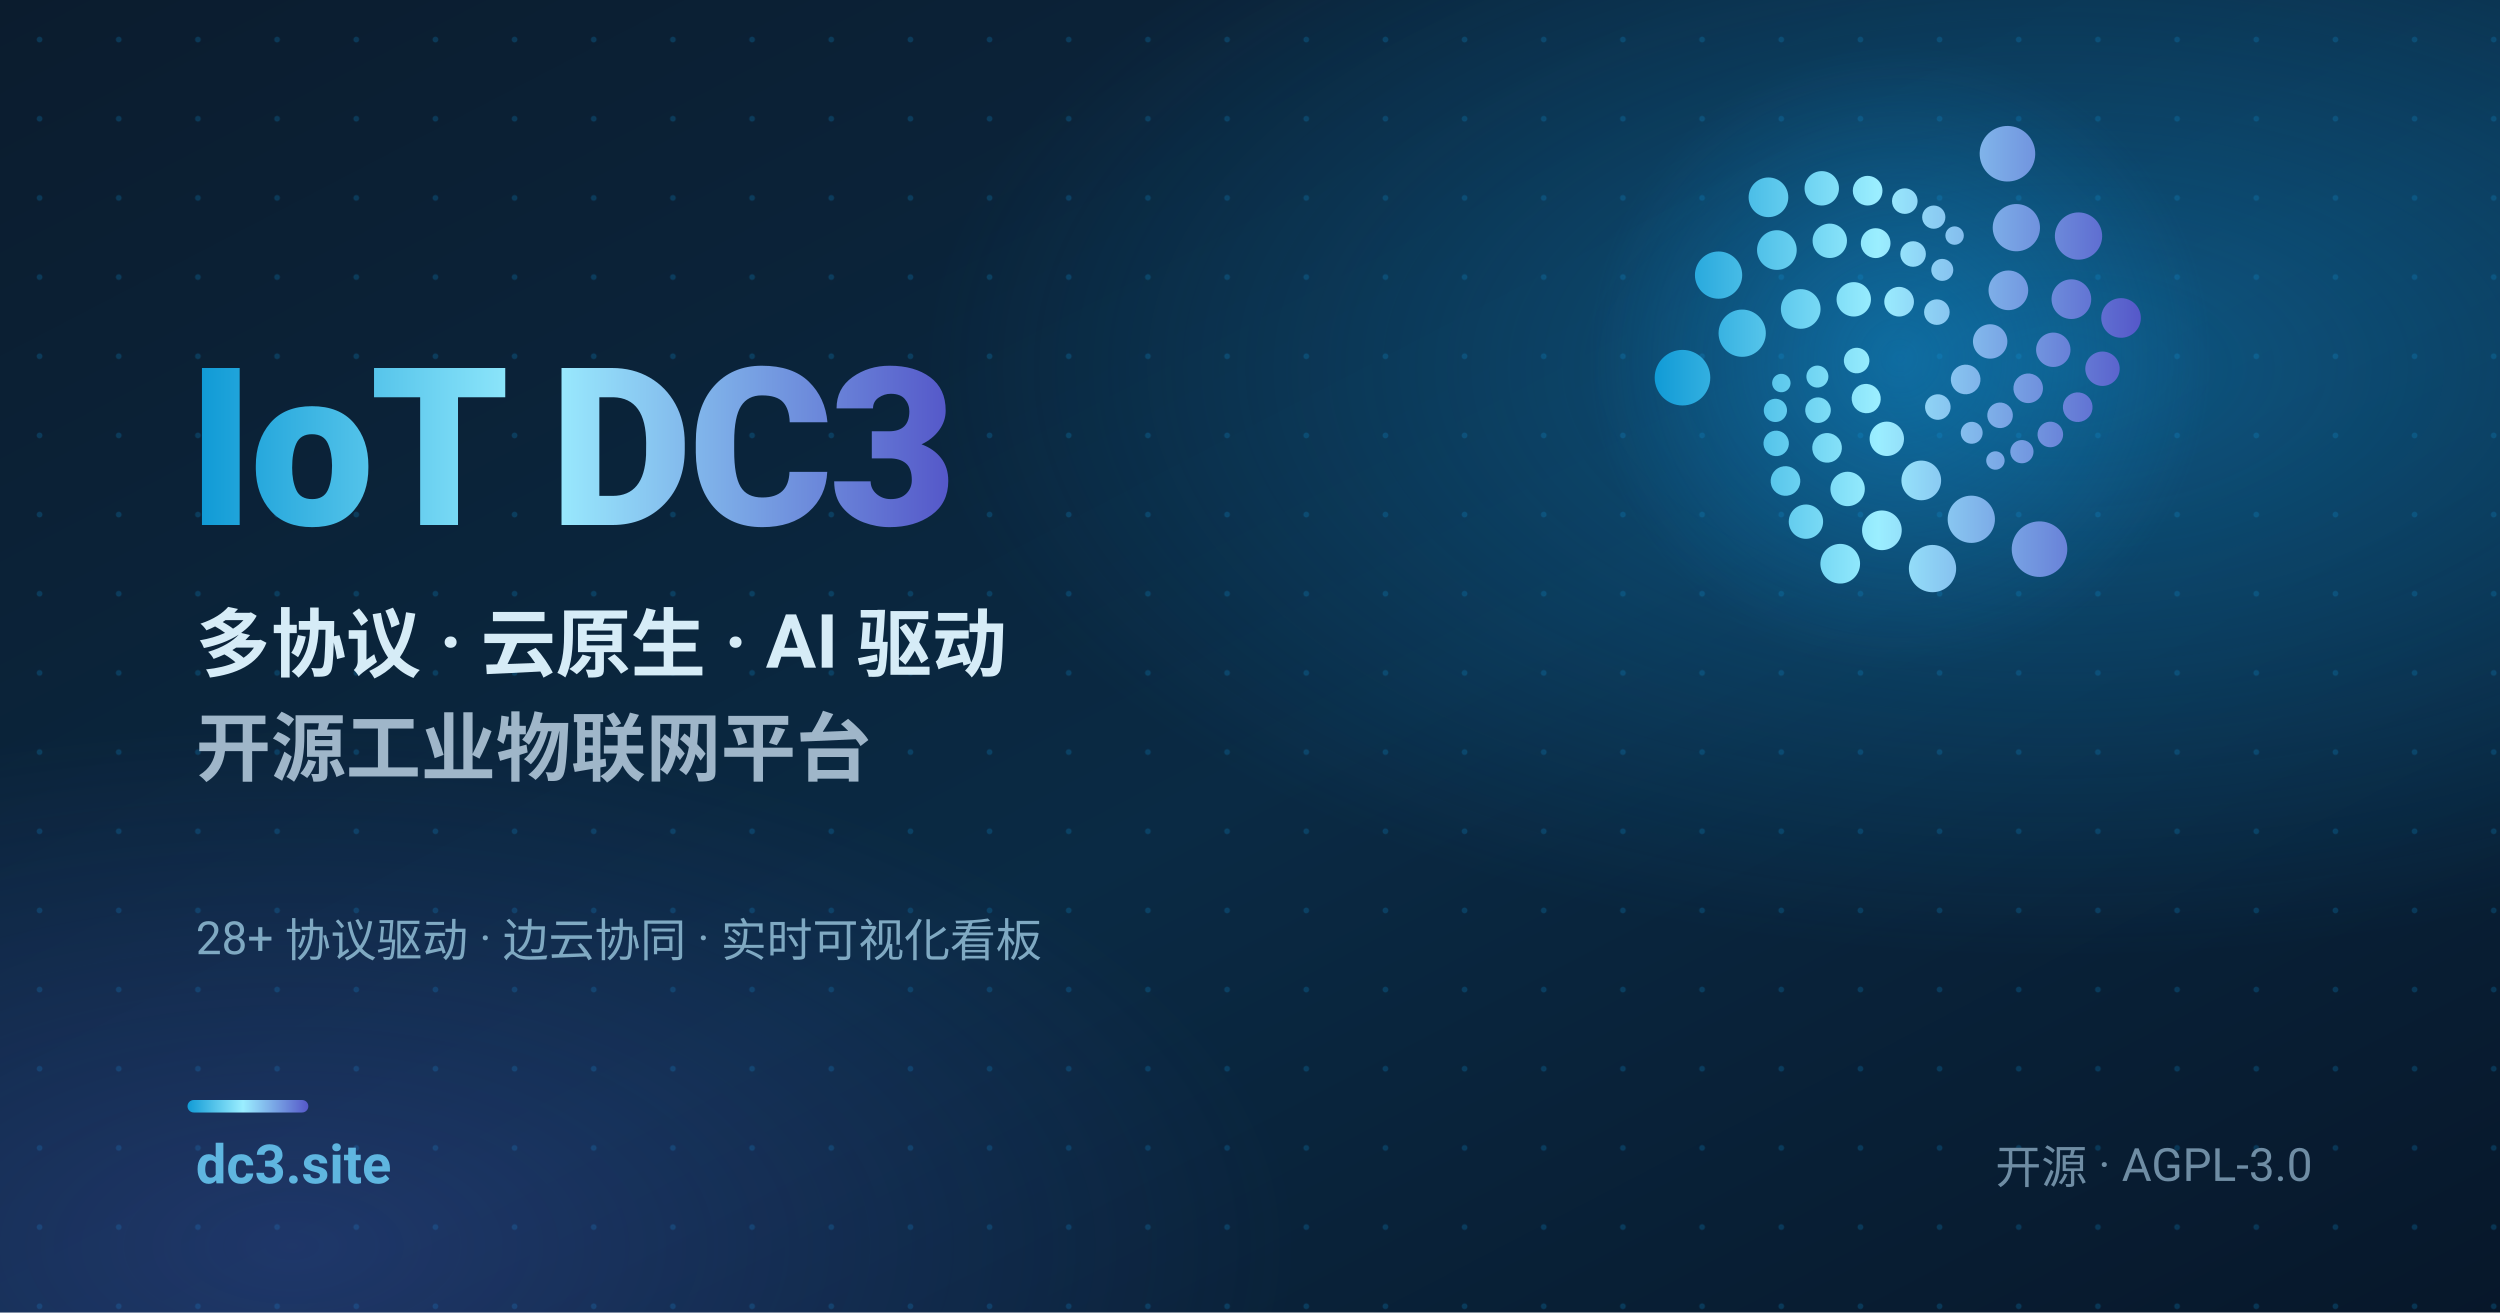
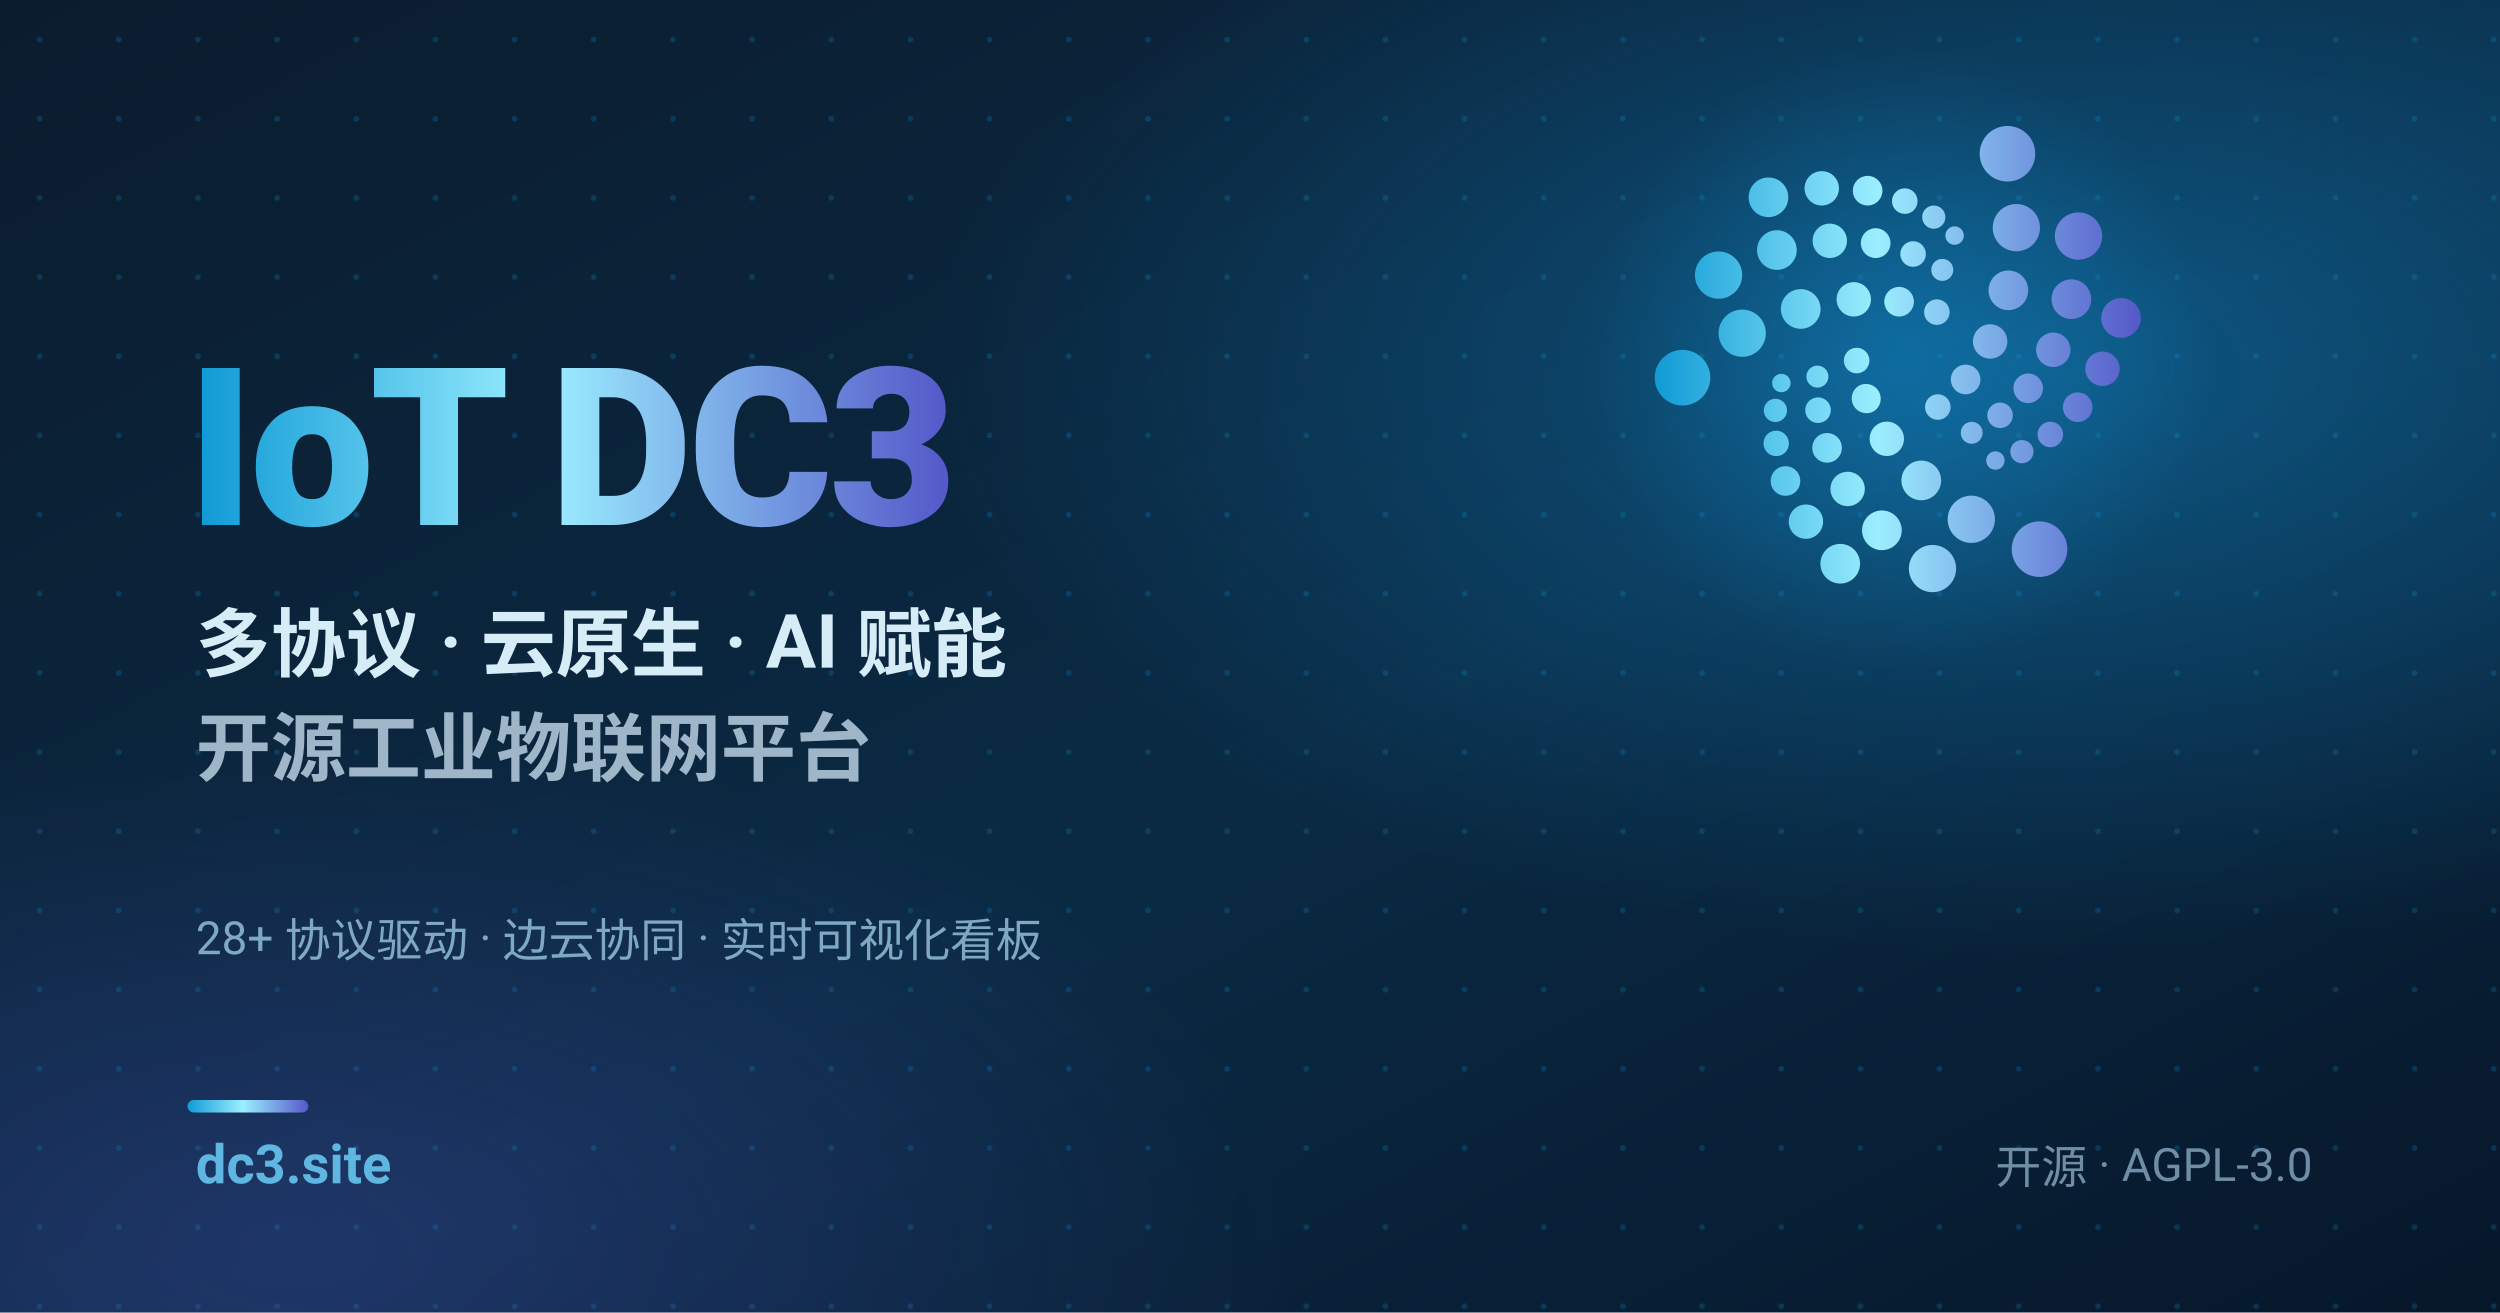
<svg xmlns="http://www.w3.org/2000/svg" width="1200" height="630" viewBox="0 0 1200 630" font-family="'Microsoft YaHei','PingFang SC','Segoe UI',Roboto,Arial,sans-serif">
  <defs>
    <linearGradient id="bg" x1="0" y1="0" x2="1" y2="1">
      <stop offset="0" stop-color="#0b1c2e" />
      <stop offset="0.55" stop-color="#0a2a44" />
      <stop offset="1" stop-color="#07172a" />
    </linearGradient>
    <radialGradient id="glow1" cx="0.82" cy="0.28" r="0.45">
      <stop offset="0" stop-color="#1296db" stop-opacity="0.42" />
      <stop offset="1" stop-color="#1296db" stop-opacity="0" />
    </radialGradient>
    <radialGradient id="glow2" cx="0.12" cy="0.95" r="0.4">
      <stop offset="0" stop-color="#5558c9" stop-opacity="0.28" />
      <stop offset="1" stop-color="#5558c9" stop-opacity="0" />
    </radialGradient>
    <linearGradient id="word" x1="0" y1="0" x2="1" y2="0">
      <stop offset="0" stop-color="#119bd6" />
      <stop offset="0.46" stop-color="#9beeff" />
      <stop offset="1" stop-color="#5558c9" />
    </linearGradient>
    <radialGradient id="logoglow" cx="0.5" cy="0.5" r="0.5">
      <stop offset="0" stop-color="#1296db" stop-opacity="0.4" />
      <stop offset="1" stop-color="#1296db" stop-opacity="0" />
    </radialGradient>
    <pattern id="dots" width="38" height="38" patternUnits="userSpaceOnUse">
      <circle cx="19" cy="19" r="1.4" fill="#1296db" fill-opacity="0.22" />
    </pattern>
  </defs>
  <rect width="1200" height="630" fill="url(#bg)" />
  <rect width="1200" height="630" fill="url(#dots)" />
  <rect width="1200" height="630" fill="url(#glow1)" />
  <rect width="1200" height="630" fill="url(#glow2)" />
  <circle cx="912" cy="172" r="150" fill="url(#logoglow)" />
  <g transform="translate(794,60) scale(0.22)" fill="url(#word)">
    <path d="M655.509 261.369a20.109 20.109 0 1 0 0-40.223 20.109 20.109 0 0 0 0 40.223M610.044 226.394a25.356 25.356 0 1 0 0-50.712 25.356 25.356 0 0 0 0 50.712M628.794 292.121a23.998 23.998 0 1 0 0 47.995 23.998 23.998 0 0 0 0-47.995M546.646 193.966a27.903 27.903 0 1 0 0-55.805 27.903 27.903 0 0 0 0 55.805M537.027 281.483a27.908 27.908 0 1 0 55.816 0 27.908 27.908 0 0 0-55.816 0M616.809 436.176a27.908 27.908 0 1 0 0-55.816 27.908 27.908 0 0 0 0 55.816M465.326 175.677a32.354 32.354 0 1 0 0-64.703 32.354 32.354 0 0 0 0 64.703M566.755 385.533a32.349 32.349 0 1 0-64.698 0 32.349 32.349 0 1 0 64.703 0M450.905 257.947a32.349 32.349 0 1 0 64.703 0 32.354 32.354 0 1 0-64.703 0M365.648 175.677a37.527 37.527 0 1 0-0.011-75.054 37.527 37.527 0 0 0 0.011 75.054M345.613 252.265a37.527 37.527 0 1 0 75.049-0.005 37.527 37.527 0 0 0-75.049 0M435.874 342.838a37.527 37.527 0 1 0 0 75.049 37.527 37.527 0 0 0 0-75.049M249.352 201.033a43.279 43.279 0 0 0 43.279-43.284 43.279 43.279 0 0 0-43.279-43.279 43.279 43.279 0 1 0 0 86.562M224.431 272.84a43.284 43.284 0 1 0 43.279-43.284 43.284 43.284 0 0 0-43.279 43.284M276.459 401.376a43.284 43.284 0 1 0 86.568 0 43.284 43.284 0 0 0-86.568 0M140.49 379.05c28.476 0 51.561-23.08 51.561-51.561 0-28.476-23.085-51.561-51.561-51.561s-51.561 23.085-51.561 51.561 23.08 51.561 51.561 51.561M192.05 402.687c-28.481 0-51.566 23.085-51.566 51.561s23.085 51.571 51.561 51.571 51.571-23.096 51.571-51.571c0-28.476-23.09-51.561-51.571-51.561M61.758 490.676C28.279 490.676 1.135 517.82 1.135 551.305c0 33.49 27.144 60.634 60.634 60.634 33.49 0 60.634-27.144 60.634-60.634 0-33.479-27.144-60.628-60.634-60.628M294.944 553.034a20.109 20.109 0 1 0-34.949 19.902 20.109 20.109 0 0 0 34.949-19.902M252.472 600.372a25.361 25.361 0 1 0 25.096 44.064 25.361 25.361 0 0 0-25.096-44.064M367.616 569.997a23.998 23.998 0 1 0-23.743-41.703 23.998 23.998 0 0 0 23.743 41.703M279.823 719.044a27.903 27.903 0 1 0-27.627-48.494 27.908 27.908 0 0 0 27.621 48.494M333.002 635.591a27.908 27.908 0 1 0 48.494-27.621 27.908 27.908 0 0 0-48.494 27.621M427.926 489.7a27.903 27.903 0 1 0 27.627 48.494 27.903 27.903 0 1 0-27.627-48.494M314.617 760.699a32.349 32.349 0 1 0-56.219 32.025 32.349 32.349 0 0 0 56.219-32.025M478.786 624.916a32.365 32.365 0 0 0-32.025-56.224 32.359 32.359 0 0 0 32.031 56.224M393.243 732.515a32.354 32.354 0 1 0-32.036-56.224 32.354 32.354 0 0 0 32.036 56.224M363.955 847.315a37.527 37.527 0 1 0-65.212 37.145 37.527 37.527 0 0 0 65.207-37.145M440.421 826.814a37.527 37.527 0 1 0-37.151-65.212 37.527 37.527 0 0 0 37.151 65.212M525.625 717.585a37.527 37.527 0 1 0-37.145-65.207 37.527 37.527 0 0 0 37.14 65.207M384.52 919.626a43.284 43.284 0 1 0 42.854 75.219 43.284 43.284 0 0 0-42.854-75.219M475.433 846.705a43.284 43.284 0 1 0 42.849 75.224 43.284 43.284 0 0 0-42.849-75.224M604.213 813.098a43.284 43.284 0 1 0-42.854-75.224 43.284 43.284 0 0 0 42.854 75.224M581.791 923.011c-24.74 14.092-33.373 45.581-19.286 70.322 14.097 24.746 45.581 33.378 70.327 19.281 24.74-14.092 33.373-45.576 19.286-70.322-14.097-24.746-45.587-33.373-70.327-19.281M666.417 815.47c-24.746 14.092-33.378 45.576-19.286 70.322 14.097 24.746 45.576 33.373 70.327 19.281 24.74-14.092 33.373-45.581 19.281-70.322-14.092-24.746-45.581-33.378-70.322-19.281M810.748 872.756c-29.096 16.575-39.246 53.593-22.671 82.689 16.575 29.096 53.588 39.246 82.695 22.671 29.091-16.575 39.246-53.598 22.671-82.689-16.575-29.091-53.603-39.252-82.695-22.671M754.561 714.566a20.109 20.109 0 1 0-20.002 34.896 20.109 20.109 0 0 0 20.002-34.896M789.456 734.569a25.361 25.361 0 1 0 25.218-44.005 25.361 25.361 0 0 0-25.218 44.005M704.83 650.781a23.998 23.998 0 1 0-23.876 41.639 23.998 23.998 0 0 0 23.876-41.634M850.058 699.169a27.908 27.908 0 1 0 27.759-48.415 27.908 27.908 0 0 0-27.759 48.415M768.584 609.216a27.903 27.903 0 1 0-27.749 48.42 27.903 27.903 0 1 0 27.749-48.42M605.03 639.602a27.903 27.903 0 1 0 27.749-48.42 27.903 27.903 0 1 0-27.749 48.42M940.186 587.643a32.349 32.349 0 1 0-32.174 56.134 32.349 32.349 0 0 0 32.174-56.134M651.54 539.112a32.349 32.349 0 0 0 11.986 44.154 32.349 32.349 0 1 0 32.174-56.134 32.354 32.354 0 0 0-44.159 11.98M799.654 602.335a32.354 32.354 0 1 0 32.174-56.14 32.354 32.354 0 0 0-32.174 56.134M996.814 499.245a37.517 37.517 0 0 0-51.211 13.896 37.527 37.527 0 1 0 51.211-13.896M851.798 522.781a37.527 37.527 0 1 0 37.32-65.112 37.527 37.527 0 0 0-37.32 65.112M714.439 504.837a37.517 37.517 0 0 0 51.205-13.896 37.527 37.527 0 1 0-51.211 13.896M1040.501 383.602a43.284 43.284 0 1 0-43.04 75.107 43.284 43.284 0 0 0 43.045-75.102M888.477 417.41a43.289 43.289 0 1 0 43.05-75.113 43.289 43.289 0 0 0-43.05 75.113M810.164 382.599a43.284 43.284 0 1 0-75.102-43.045 43.284 43.284 0 0 0 75.102 43.045M900.218 287.038c24.703 14.156 56.214 5.608 70.375-19.101 14.166-24.703 5.608-56.209-19.101-70.369-24.703-14.166-56.214-5.613-70.375 19.09-14.161 24.709-5.608 56.214 19.101 70.375M815.884 179.269c-24.709-14.166-56.219-5.613-70.38 19.095-14.166 24.703-5.608 56.209 19.095 70.369 24.709 14.166 56.219 5.613 70.38-19.09 14.161-24.709 5.608-56.214-19.101-70.375M740.67 115.303c29.054 16.66 66.104 6.6 82.753-22.454s6.6-66.098-22.454-82.753c-29.049-16.649-66.109-6.6-82.748 22.454-16.66 29.049-6.606 66.109 22.443 82.753" />
  </g>
  <text x="90" y="252" font-size="106" font-weight="800" letter-spacing="-2" fill="url(#word)">IoT DC3</text>
-   <text x="94" y="322" font-size="36" font-weight="600" fill="#d6ecf7">多协议 · 云原生 · AI 驱动</text>
+   <text x="94" y="322" font-size="36" font-weight="600" fill="#d6ecf7">多协议 · 云原生 · AI 赋能</text>
  <text x="94" y="372" font-size="36" font-weight="600" fill="#9fb6c9">开源工业物联网平台</text>
  <text x="94" y="458" font-size="22" fill="#7fa9c2">28+ 协议驱动 · 边云协同 · 实时可视化看板</text>
  <rect x="90" y="528" width="58" height="6" rx="3" fill="url(#word)" />
  <text x="94" y="568" font-size="26" font-weight="700" fill="#5fb6e0">dc3.site</text>
  <text x="1110" y="568" font-size="22" text-anchor="end" fill="#6f8da4">开源 · AGPL-3.0</text>
</svg>
